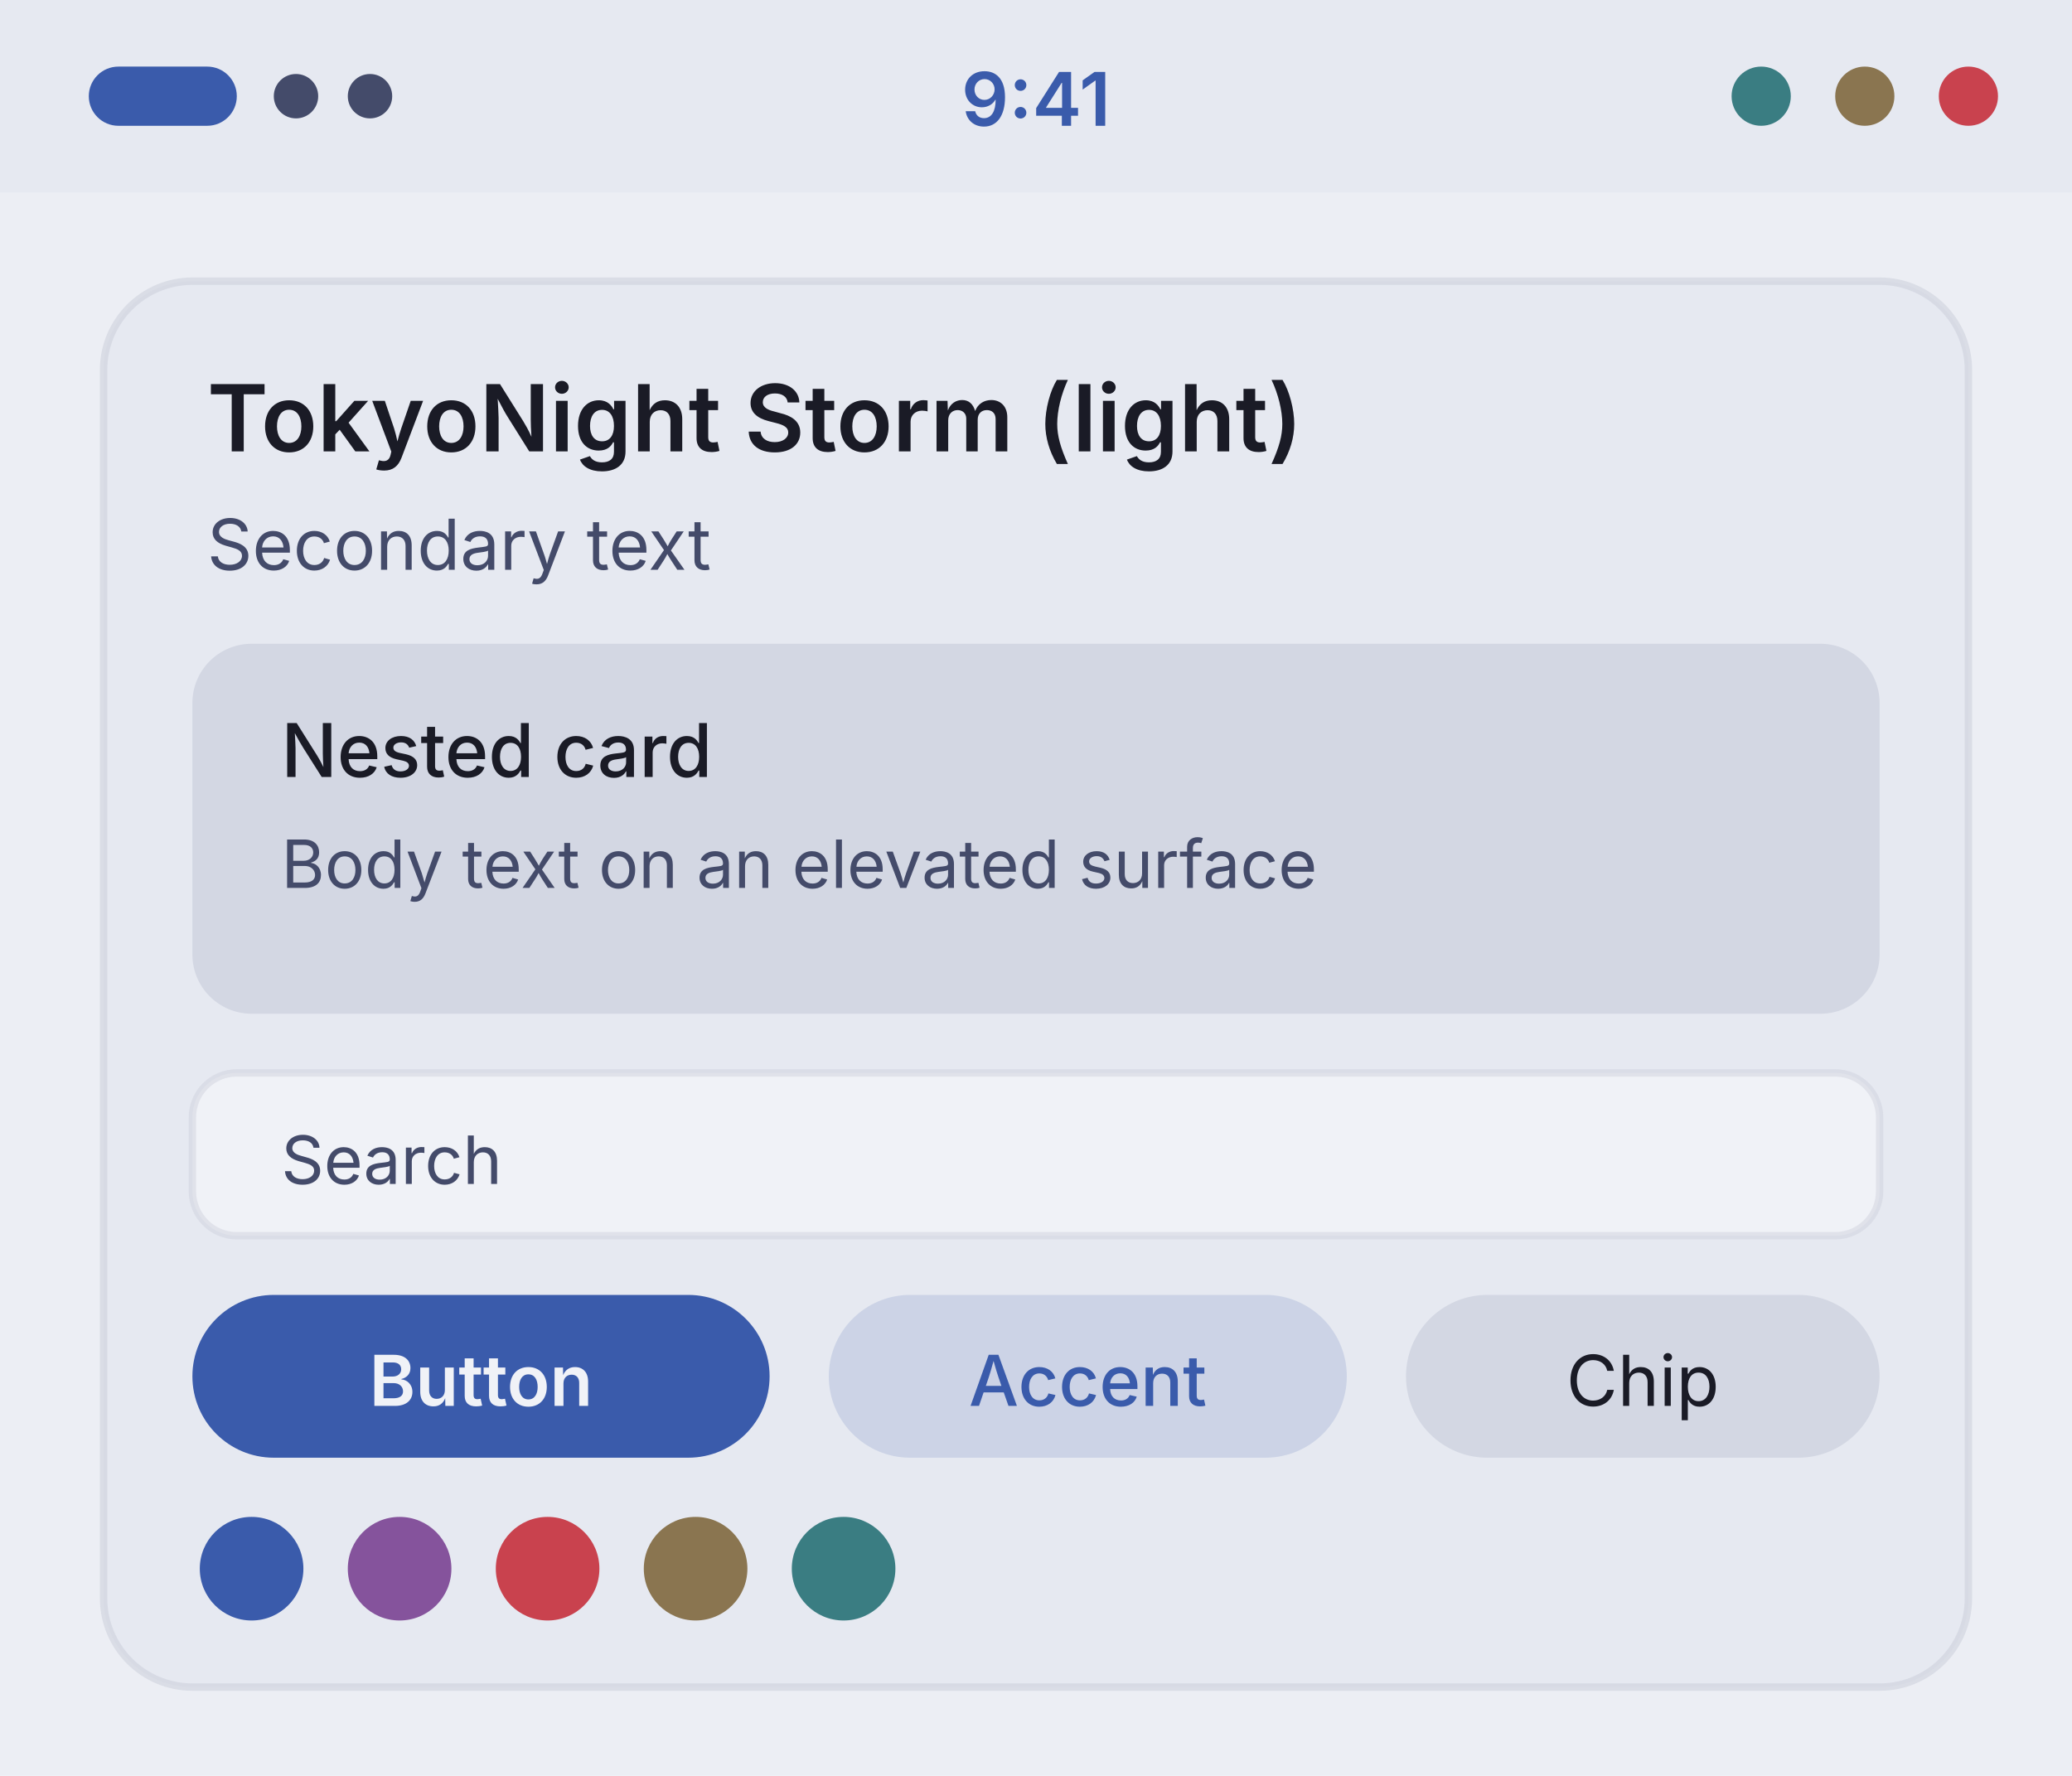
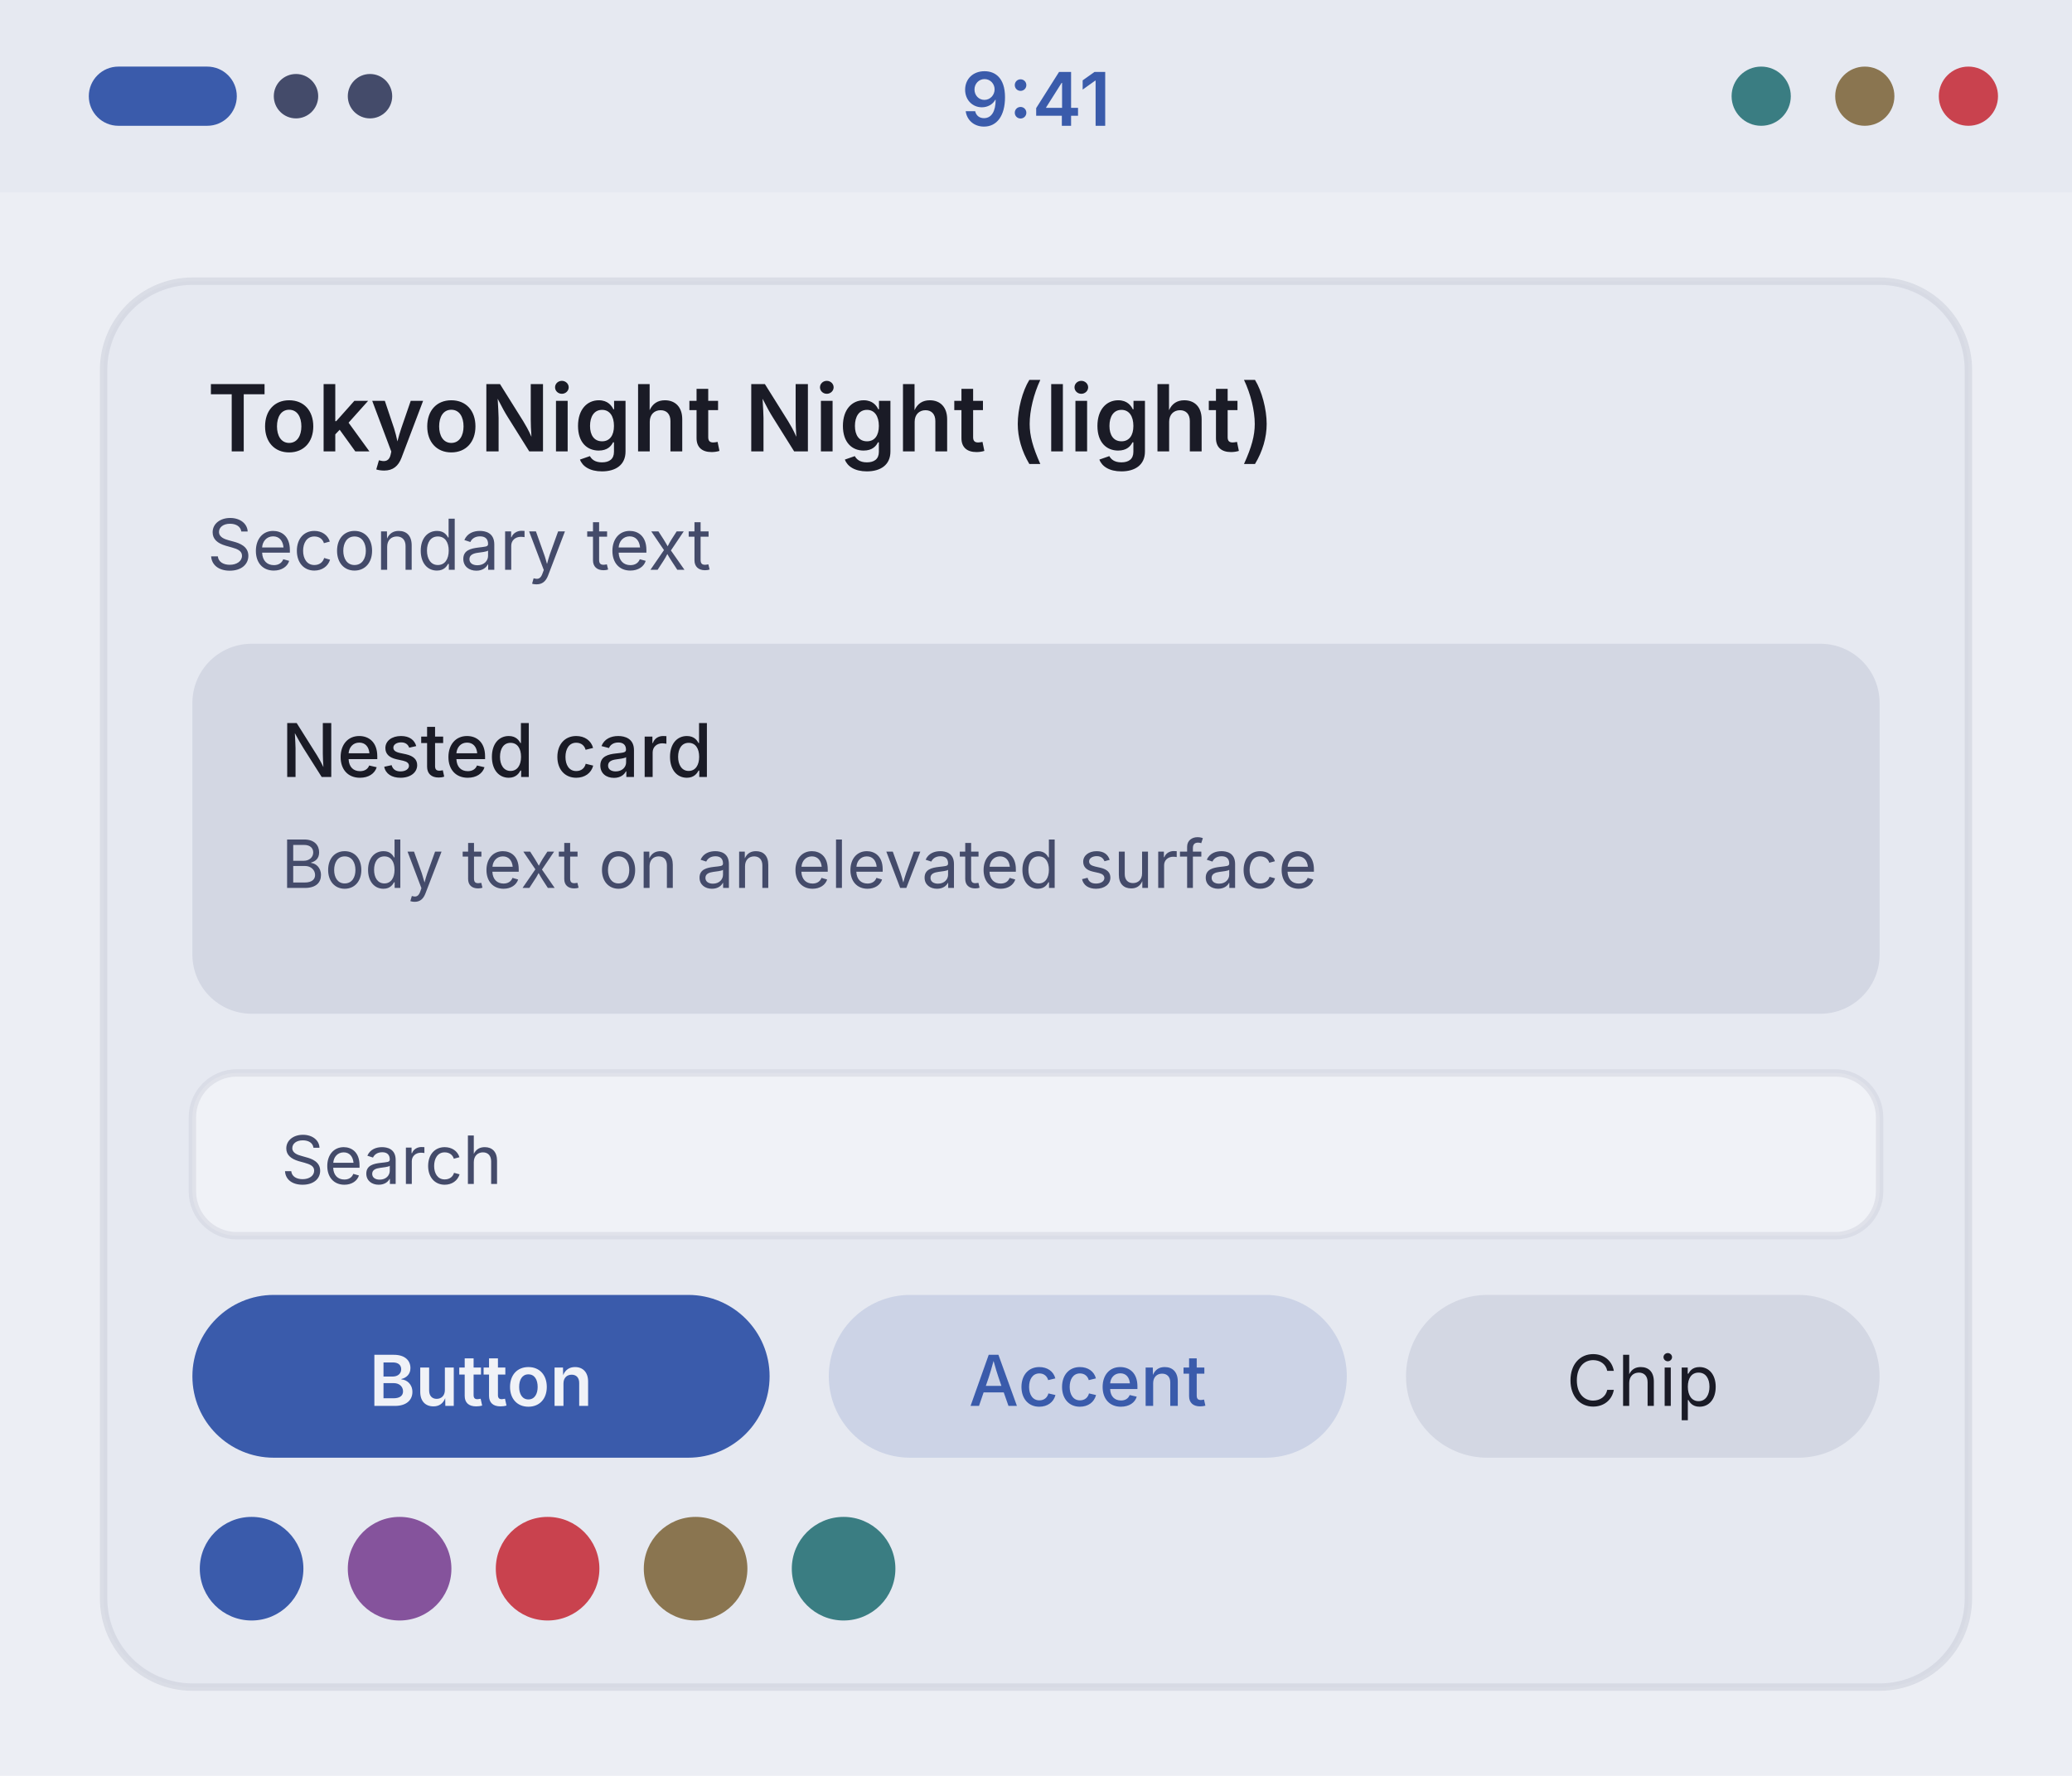
<svg xmlns="http://www.w3.org/2000/svg" width="280" height="240" viewBox="0 0 280 240">
  <g transform="translate(0, 0)">
    <rect width="280" height="240" fill="#eceef4" />
    <rect width="280" height="26" fill="#e6e9f1" />
    <rect x="12" y="9" width="20" height="8" rx="4" fill="#3a5bab" />
    <circle cx="40" cy="13" r="3" fill="#444b6a" />
    <circle cx="50" cy="13" r="3" fill="#444b6a" />
    <text x="140" y="17" font-family="system-ui, -apple-system, Segoe UI, sans-serif" font-size="10" font-weight="600" text-anchor="middle" fill="#3a5bab">9:41</text>
    <circle cx="238" cy="13" r="4" fill="#3a7d82" />
    <circle cx="252" cy="13" r="4" fill="#8a7550" />
    <circle cx="266" cy="13" r="4" fill="#c9424e" />
    <rect x="14" y="38" width="252" height="190" rx="12" fill="#e6e9f1" stroke="#c8ccd8" stroke-opacity="0.5" />
-     <text x="28" y="61" font-family="system-ui, -apple-system, Segoe UI, sans-serif" font-size="12.5" font-weight="600" fill="#1a1b26">TokyoNight Storm (light)</text>
+     <text x="28" y="61" font-family="system-ui, -apple-system, Segoe UI, sans-serif" font-size="12.5" font-weight="600" fill="#1a1b26">TokyoNight Night (light)</text>
    <text x="28" y="77" font-family="system-ui, -apple-system, Segoe UI, sans-serif" font-size="9.5" fill="#444b6a">Secondary text</text>
    <rect x="26" y="87" width="228" height="50" rx="8" fill="#d3d7e3" />
    <text x="38" y="105" font-family="system-ui, -apple-system, Segoe UI, sans-serif" font-size="10" font-weight="500" fill="#1a1b26">Nested card</text>
    <text x="38" y="120" font-family="system-ui, -apple-system, Segoe UI, sans-serif" font-size="9" fill="#444b6a">Body text on an elevated surface</text>
    <rect x="26" y="145" width="228" height="22" rx="6" fill="#f0f2f7" stroke="#c8ccd8" stroke-opacity="0.4" />
    <text x="38" y="160" font-family="system-ui, -apple-system, Segoe UI, sans-serif" font-size="9" fill="#444b6a">Search</text>
    <rect x="26" y="175" width="78" height="22" rx="11" fill="#3a5bab" />
    <text x="65" y="190" font-family="system-ui, -apple-system, Segoe UI, sans-serif" font-size="9.5" font-weight="600" text-anchor="middle" fill="#f0f2f7">Button</text>
    <rect x="112" y="175" width="70" height="22" rx="11" fill="#3a5bab" fill-opacity="0.15" />
    <text x="147" y="190" font-family="system-ui, -apple-system, Segoe UI, sans-serif" font-size="9.5" font-weight="500" text-anchor="middle" fill="#3a5bab">Accent</text>
    <rect x="190" y="175" width="64" height="22" rx="11" fill="#d3d7e3" />
    <text x="222" y="190" font-family="system-ui, -apple-system, Segoe UI, sans-serif" font-size="9.5" text-anchor="middle" fill="#1a1b26">Chip</text>
    <circle cx="34" cy="212" r="7" fill="#3a5bab" />
    <circle cx="54" cy="212" r="7" fill="#85539c" />
    <circle cx="74" cy="212" r="7" fill="#c9424e" />
    <circle cx="94" cy="212" r="7" fill="#8a7550" />
    <circle cx="114" cy="212" r="7" fill="#3a7d82" />
  </g>
</svg>
